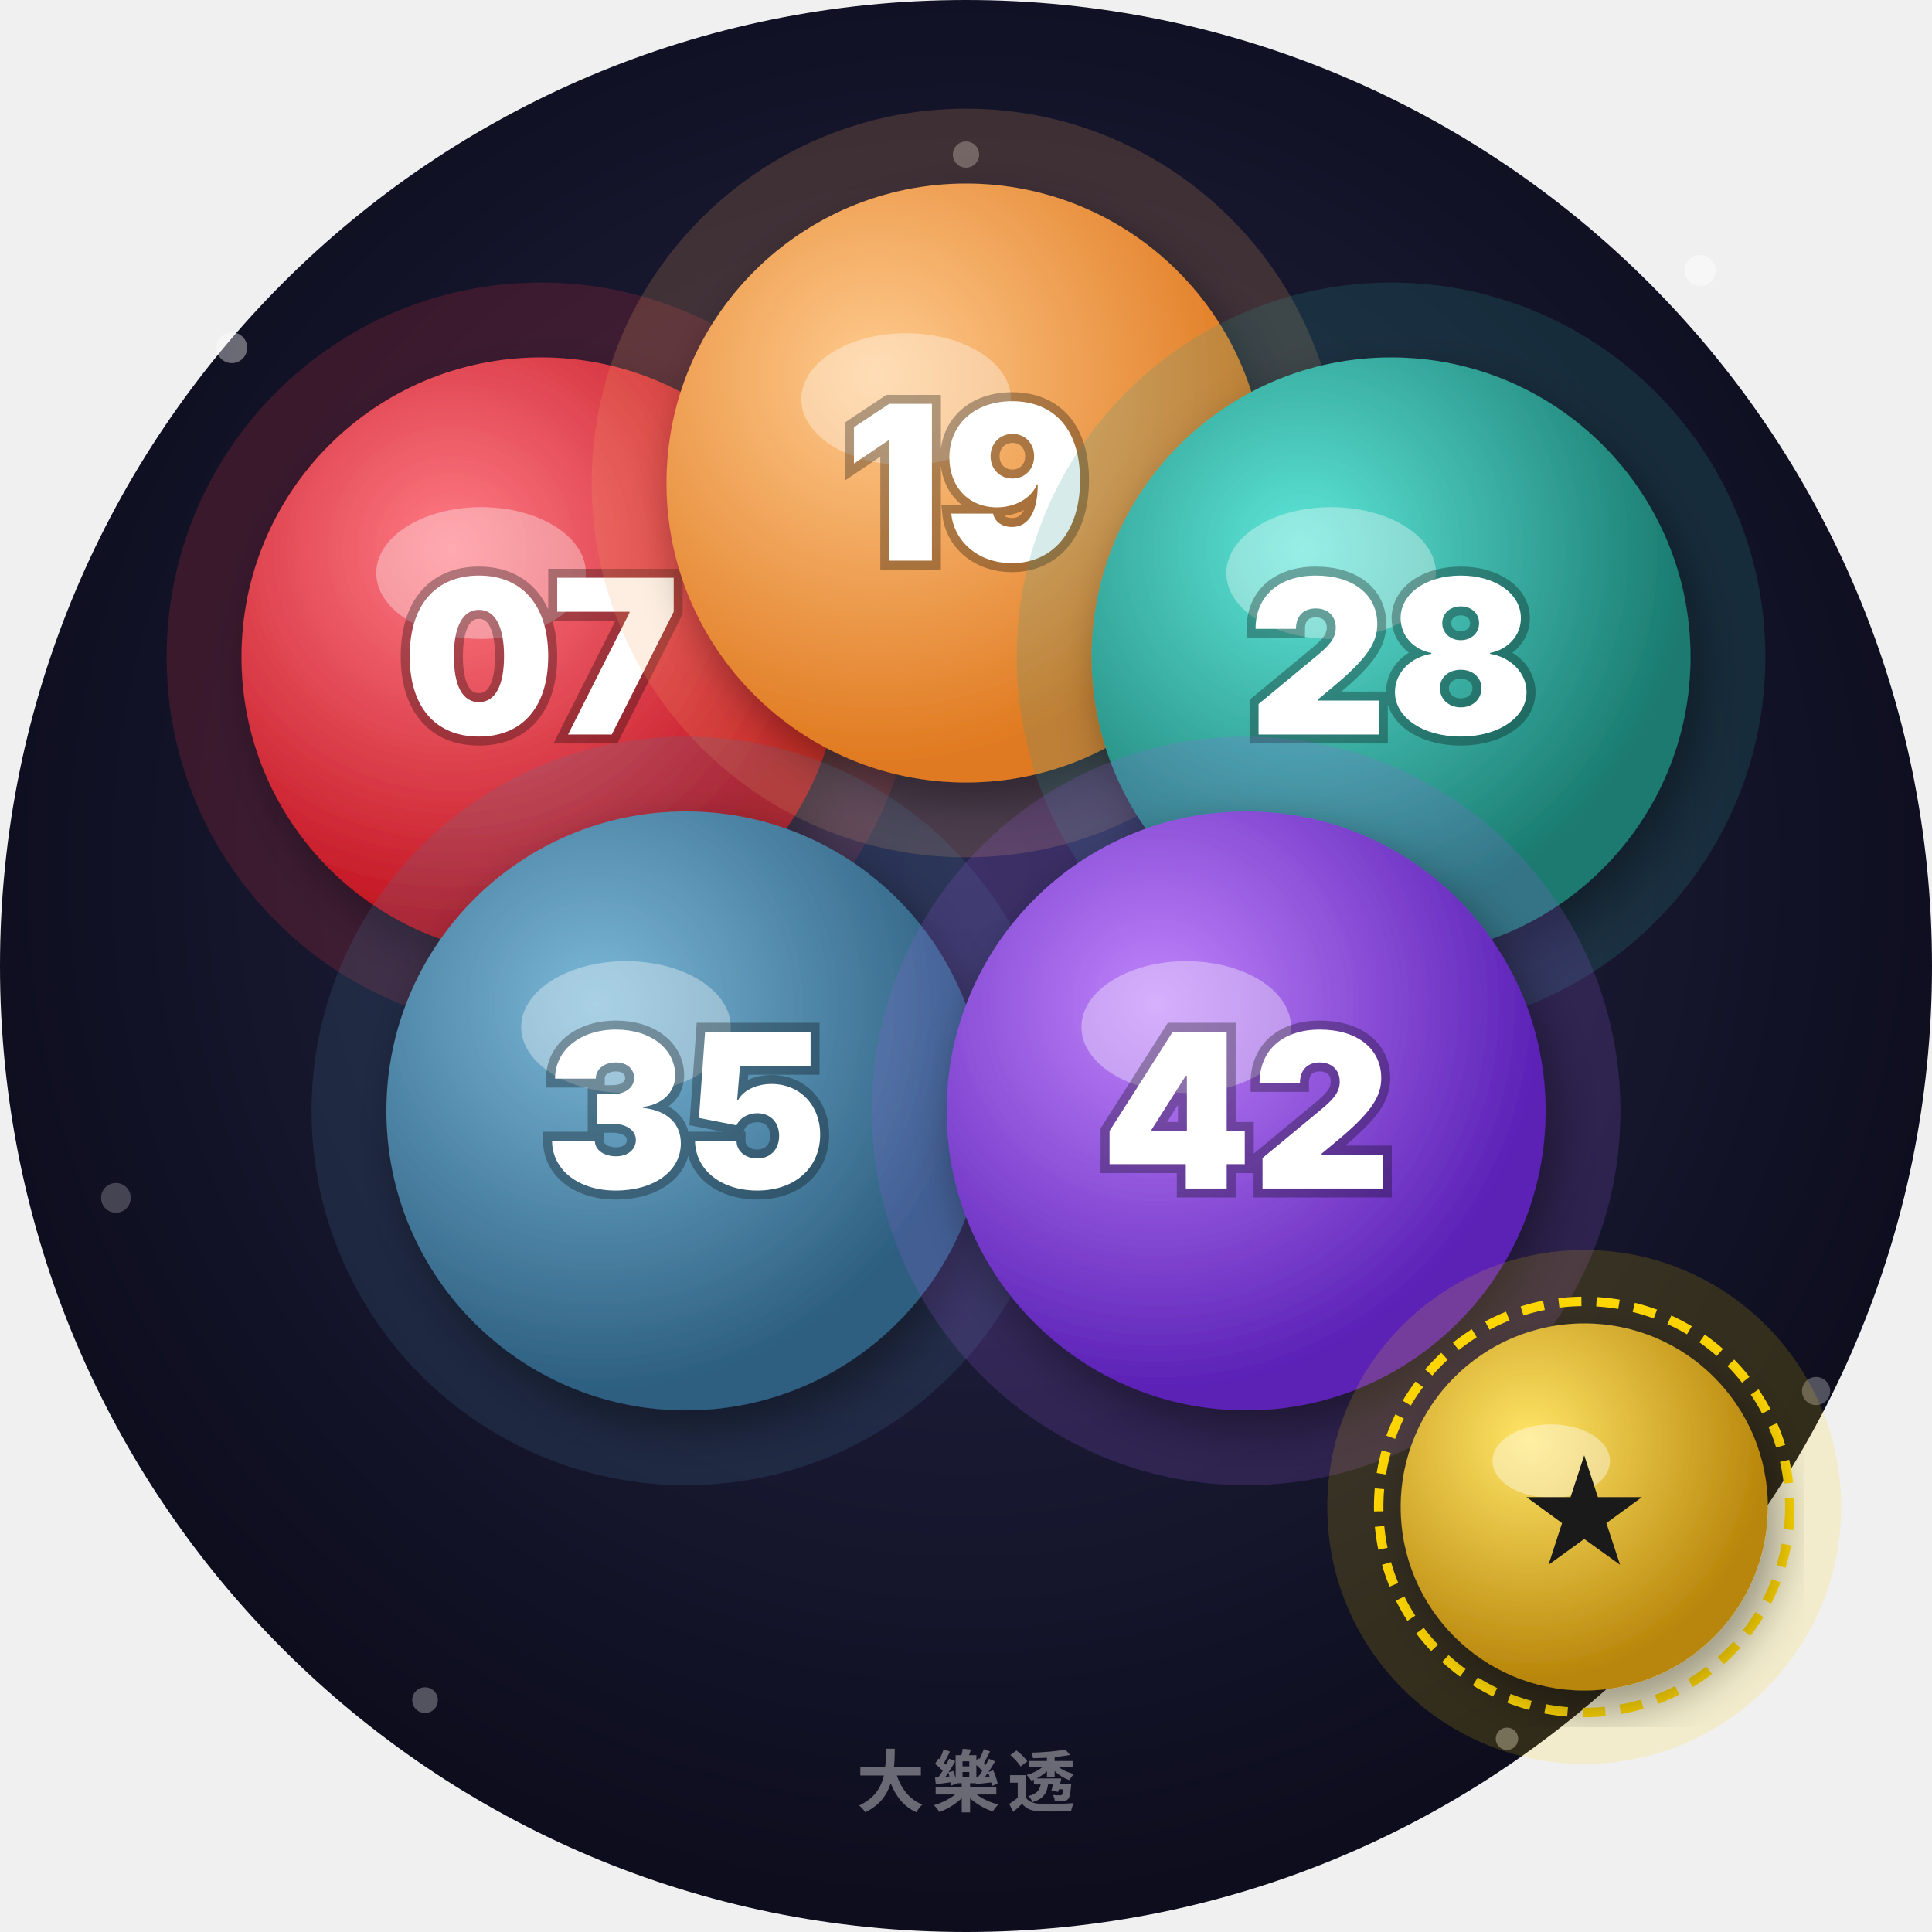
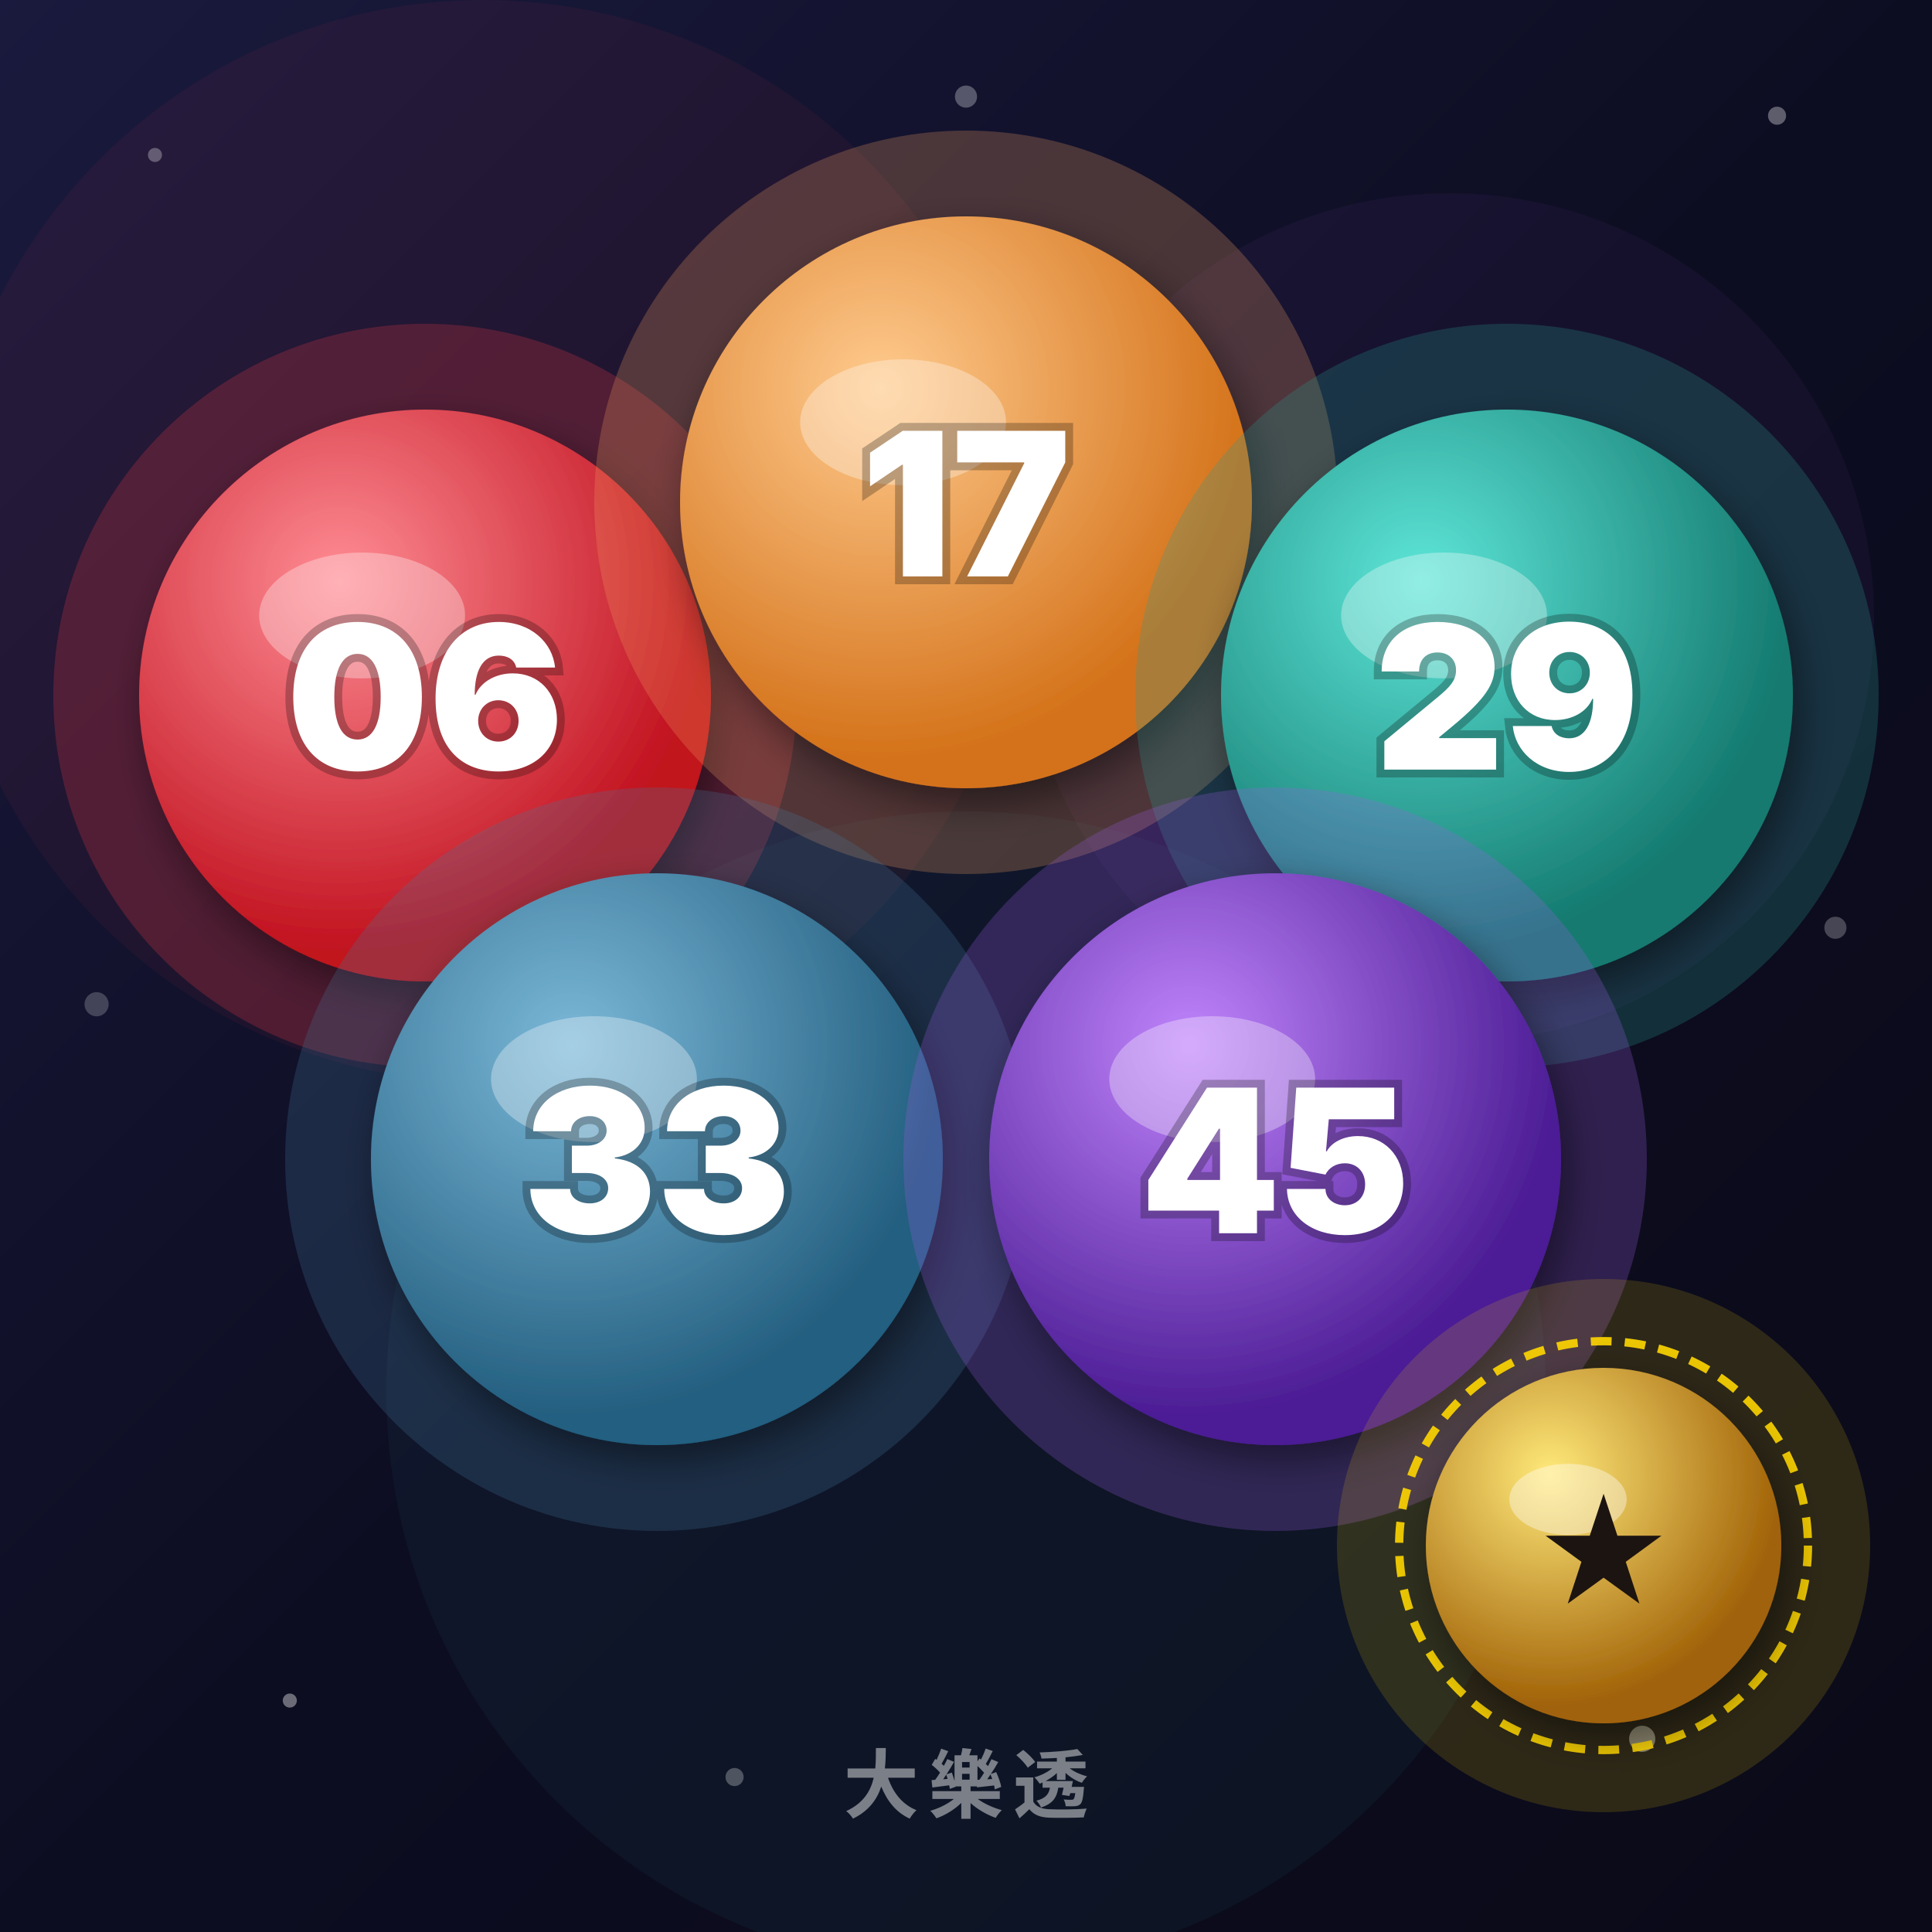
<svg xmlns="http://www.w3.org/2000/svg" width="192" height="192" viewBox="0 0 192 192">
  <defs>
-     <radialGradient id="bg" cx="50%" cy="45%" r="60%">
-       <stop offset="0%" stop-color="#26264a" />
+     <linearGradient id="bg" x1="0%" y1="0%" x2="100%" y2="100%">
+       <stop offset="0%" stop-color="#1a1a3e" />
+       <stop offset="50%" stop-color="#0d0d22" />
      <stop offset="100%" stop-color="#0a0a18" />
-     </radialGradient>
-     <radialGradient id="r1" cx="35%" cy="32%" r="65%">
-       <stop offset="0%" stop-color="#ff7b85" />
+     </linearGradient>
+     <radialGradient id="r1" cx="35%" cy="30%" r="65%">
+       <stop offset="0%" stop-color="#ff8c94" />
      <stop offset="100%" stop-color="#c1121f" />
    </radialGradient>
-     <radialGradient id="r2" cx="35%" cy="32%" r="65%">
+     <radialGradient id="r2" cx="35%" cy="30%" r="65%">
      <stop offset="0%" stop-color="#ffcb8e" />
-       <stop offset="100%" stop-color="#e07a20" />
+       <stop offset="100%" stop-color="#d4721a" />
    </radialGradient>
-     <radialGradient id="r3" cx="35%" cy="32%" r="65%">
+     <radialGradient id="r3" cx="35%" cy="30%" r="65%">
      <stop offset="0%" stop-color="#5de6d8" />
-       <stop offset="100%" stop-color="#1a7a70" />
+       <stop offset="100%" stop-color="#157a70" />
    </radialGradient>
-     <radialGradient id="r4" cx="35%" cy="32%" r="65%">
+     <radialGradient id="r4" cx="35%" cy="30%" r="65%">
      <stop offset="0%" stop-color="#7bb8d8" />
-       <stop offset="100%" stop-color="#2d5f80" />
+       <stop offset="100%" stop-color="#245f80" />
    </radialGradient>
-     <radialGradient id="r5" cx="35%" cy="32%" r="65%">
+     <radialGradient id="r5" cx="35%" cy="30%" r="65%">
      <stop offset="0%" stop-color="#c084fc" />
-       <stop offset="100%" stop-color="#5b21b6" />
+       <stop offset="100%" stop-color="#4c1d95" />
    </radialGradient>
-     <radialGradient id="rg" cx="35%" cy="32%" r="65%">
-       <stop offset="0%" stop-color="#ffe566" />
-       <stop offset="100%" stop-color="#b8860b" />
+     <radialGradient id="rg" cx="35%" cy="30%" r="65%">
+       <stop offset="0%" stop-color="#ffe97a" />
+       <stop offset="100%" stop-color="#a16207" />
    </radialGradient>
-     <filter id="glow">
-       <feGaussianBlur stdDeviation="2.25" result="blur" />
+     <filter id="shadow" x="-20%" y="-20%" width="140%" height="140%">
+       <feDropShadow dx="0.75" dy="1.5" stdDeviation="1.875" flood-color="#00000070" />
+     </filter>
+     <filter id="bgGlow" x="-50%" y="-50%" width="200%" height="200%">
+       <feGaussianBlur stdDeviation="11.25" result="blur" />
      <feMerge>
        <feMergeNode in="blur" />
        <feMergeNode in="SourceGraphic" />
      </feMerge>
    </filter>
-     <filter id="shadow">
-       <feDropShadow dx="1.125" dy="1.875" stdDeviation="2.25" flood-color="#00000060" />
-     </filter>
-     <clipPath id="circle">
-       <circle cx="96" cy="96" r="96" />
-     </clipPath>
  </defs>
-   <circle cx="96" cy="96" r="96" fill="url(#bg)" />
-   <circle cx="23.04" cy="34.56" r="1.527" fill="white" opacity="0.375" />
-   <circle cx="168.96" cy="26.88" r="1.542" fill="white" opacity="0.495" />
-   <circle cx="11.52" cy="119.04" r="1.477" fill="white" opacity="0.219" />
-   <circle cx="180.48" cy="138.24" r="1.399" fill="white" opacity="0.282" />
-   <circle cx="42.24" cy="168.96" r="1.276" fill="white" opacity="0.289" />
-   <circle cx="149.76" cy="172.8" r="1.113" fill="white" opacity="0.334" />
-   <circle cx="96" cy="15.36" r="1.304" fill="white" opacity="0.284" />
-   <circle cx="53.76" cy="65.28" r="37.2" fill="#e6394650" opacity="0.6" />
-   <circle cx="53.76" cy="65.28" r="29.76" fill="url(#r1)" filter="url(#shadow)" />
-   <ellipse cx="47.808" cy="56.947" rx="10.416" ry="6.547" fill="white" opacity="0.35" />
-   <text x="53.76" y="72.994" text-anchor="middle" font-family="system-ui, -apple-system, sans-serif" font-size="21.427" font-weight="900" fill="white" paint-order="stroke" stroke="rgba(0,0,0,0.3)" stroke-width="1.786">07</text>
-   <circle cx="96" cy="48" r="37.2" fill="#f4a26150" opacity="0.6" />
-   <circle cx="96" cy="48" r="29.76" fill="url(#r2)" filter="url(#shadow)" />
-   <ellipse cx="90.048" cy="39.667" rx="10.416" ry="6.547" fill="white" opacity="0.35" />
-   <text x="96" y="55.714" text-anchor="middle" font-family="system-ui, -apple-system, sans-serif" font-size="21.427" font-weight="900" fill="white" paint-order="stroke" stroke="rgba(0,0,0,0.3)" stroke-width="1.786">19</text>
-   <circle cx="138.24" cy="65.28" r="37.2" fill="#2a9d8f50" opacity="0.6" />
-   <circle cx="138.24" cy="65.28" r="29.76" fill="url(#r3)" filter="url(#shadow)" />
-   <ellipse cx="132.288" cy="56.947" rx="10.416" ry="6.547" fill="white" opacity="0.35" />
-   <text x="138.24" y="72.994" text-anchor="middle" font-family="system-ui, -apple-system, sans-serif" font-size="21.427" font-weight="900" fill="white" paint-order="stroke" stroke="rgba(0,0,0,0.3)" stroke-width="1.786">28</text>
-   <circle cx="68.16" cy="110.4" r="37.2" fill="#457b9d50" opacity="0.6" />
-   <circle cx="68.16" cy="110.4" r="29.76" fill="url(#r4)" filter="url(#shadow)" />
-   <ellipse cx="62.208" cy="102.067" rx="10.416" ry="6.547" fill="white" opacity="0.35" />
-   <text x="68.16" y="118.114" text-anchor="middle" font-family="system-ui, -apple-system, sans-serif" font-size="21.427" font-weight="900" fill="white" paint-order="stroke" stroke="rgba(0,0,0,0.3)" stroke-width="1.786">35</text>
-   <circle cx="123.84" cy="110.4" r="37.2" fill="#9b5de550" opacity="0.6" />
-   <circle cx="123.84" cy="110.4" r="29.76" fill="url(#r5)" filter="url(#shadow)" />
-   <ellipse cx="117.888" cy="102.067" rx="10.416" ry="6.547" fill="white" opacity="0.35" />
-   <text x="123.84" y="118.114" text-anchor="middle" font-family="system-ui, -apple-system, sans-serif" font-size="21.427" font-weight="900" fill="white" paint-order="stroke" stroke="rgba(0,0,0,0.3)" stroke-width="1.786">42</text>
-   <circle cx="157.44" cy="149.76" r="25.536" fill="#ffd70030" opacity="0.8" />
-   <circle cx="157.44" cy="149.76" r="20.429" fill="none" stroke="#ffd700" stroke-width="0.938" stroke-dasharray="2.25 1.5" />
-   <circle cx="157.44" cy="149.76" r="18.24" fill="url(#rg)" filter="url(#shadow)" />
-   <ellipse cx="154.157" cy="145.2" rx="5.837" ry="3.648" fill="white" opacity="0.4" />
-   <text x="157.44" y="155.444" text-anchor="middle" font-family="system-ui, sans-serif" font-size="14.957" font-weight="900" fill="#1a1a1a">★</text>
-   <text x="96" y="179.52" text-anchor="middle" font-family="system-ui, -apple-system, sans-serif" font-size="6.75" font-weight="700" letter-spacing="0.75" fill="#ffffff60">大樂透</text>
+   <rect width="192" height="192" fill="url(#bg)" />
+   <circle cx="48" cy="53.76" r="53.76" fill="#e63946" opacity="0.06" />
+   <circle cx="144" cy="61.44" r="42.24" fill="#6d3fa8" opacity="0.08" />
+   <circle cx="96" cy="138.24" r="57.6" fill="#2a9d8f" opacity="0.07" />
+   <circle cx="15.4" cy="15.4" r="0.7" fill="white" opacity="0.29" />
+   <circle cx="176.6" cy="11.5" r="0.9" fill="white" opacity="0.33" />
+   <circle cx="9.6" cy="99.8" r="1.2" fill="white" opacity="0.21" />
+   <circle cx="182.4" cy="92.2" r="1.1" fill="white" opacity="0.24" />
+   <circle cx="28.8" cy="169.0" r="0.7" fill="white" opacity="0.39" />
+   <circle cx="163.2" cy="172.8" r="1.3" fill="white" opacity="0.43" />
+   <circle cx="96.0" cy="9.6" r="1.1" fill="white" opacity="0.29" />
+   <circle cx="73.0" cy="176.6" r="0.9" fill="white" opacity="0.27" />
+   <circle cx="42.24" cy="69.12" r="36.941" fill="#e6394640" />
+   <circle cx="42.24" cy="69.12" r="28.416" fill="url(#r1)" filter="url(#shadow)" />
+   <ellipse cx="35.988" cy="61.164" rx="10.23" ry="6.252" fill="white" opacity="0.32" />
+   <text x="42.24" y="76.48" text-anchor="middle" font-family="system-ui,-apple-system,sans-serif" font-size="19.891" font-weight="900" fill="white" paint-order="stroke" stroke="rgba(0,0,0,0.25)" stroke-width="1.563">06</text>
+   <circle cx="96" cy="49.92" r="36.941" fill="#f4a26140" />
+   <circle cx="96" cy="49.92" r="28.416" fill="url(#r2)" filter="url(#shadow)" />
+   <ellipse cx="89.748" cy="41.964" rx="10.23" ry="6.252" fill="white" opacity="0.32" />
+   <text x="96" y="57.28" text-anchor="middle" font-family="system-ui,-apple-system,sans-serif" font-size="19.891" font-weight="900" fill="white" paint-order="stroke" stroke="rgba(0,0,0,0.25)" stroke-width="1.563">17</text>
+   <circle cx="149.76" cy="69.12" r="36.941" fill="#2a9d8f40" />
+   <circle cx="149.76" cy="69.12" r="28.416" fill="url(#r3)" filter="url(#shadow)" />
+   <ellipse cx="143.508" cy="61.164" rx="10.23" ry="6.252" fill="white" opacity="0.32" />
+   <text x="149.76" y="76.48" text-anchor="middle" font-family="system-ui,-apple-system,sans-serif" font-size="19.891" font-weight="900" fill="white" paint-order="stroke" stroke="rgba(0,0,0,0.25)" stroke-width="1.563">29</text>
+   <circle cx="65.28" cy="115.2" r="36.941" fill="#457b9d40" />
+   <circle cx="65.28" cy="115.2" r="28.416" fill="url(#r4)" filter="url(#shadow)" />
+   <ellipse cx="59.028" cy="107.244" rx="10.23" ry="6.252" fill="white" opacity="0.32" />
+   <text x="65.28" y="122.56" text-anchor="middle" font-family="system-ui,-apple-system,sans-serif" font-size="19.891" font-weight="900" fill="white" paint-order="stroke" stroke="rgba(0,0,0,0.25)" stroke-width="1.563">33</text>
+   <circle cx="126.72" cy="115.2" r="36.941" fill="#9b5de540" />
+   <circle cx="126.72" cy="115.2" r="28.416" fill="url(#r5)" filter="url(#shadow)" />
+   <ellipse cx="120.468" cy="107.244" rx="10.23" ry="6.252" fill="white" opacity="0.32" />
+   <text x="126.72" y="122.56" text-anchor="middle" font-family="system-ui,-apple-system,sans-serif" font-size="19.891" font-weight="900" fill="white" paint-order="stroke" stroke="rgba(0,0,0,0.25)" stroke-width="1.563">45</text>
+   <circle cx="159.36" cy="153.6" r="26.496" fill="#ffd70025" />
+   <circle cx="159.36" cy="153.6" r="20.314" fill="none" stroke="#ffd700" stroke-width="0.825" stroke-dasharray="2.062 1.312" opacity="0.9" />
+   <circle cx="159.36" cy="153.6" r="17.664" fill="url(#rg)" filter="url(#shadow)" />
+   <ellipse cx="155.827" cy="149.007" rx="5.829" ry="3.533" fill="white" opacity="0.38" />
+   <text x="159.36" y="159.305" text-anchor="middle" font-family="system-ui,sans-serif" font-size="15.014" font-weight="900" fill="#1c1410">★</text>
+   <text x="96" y="180.096" text-anchor="middle" font-family="system-ui, -apple-system, PingFang TC, sans-serif" font-size="7.5" font-weight="700" letter-spacing="0.938" fill="rgba(255,255,255,0.45)">大樂透</text>
</svg>
